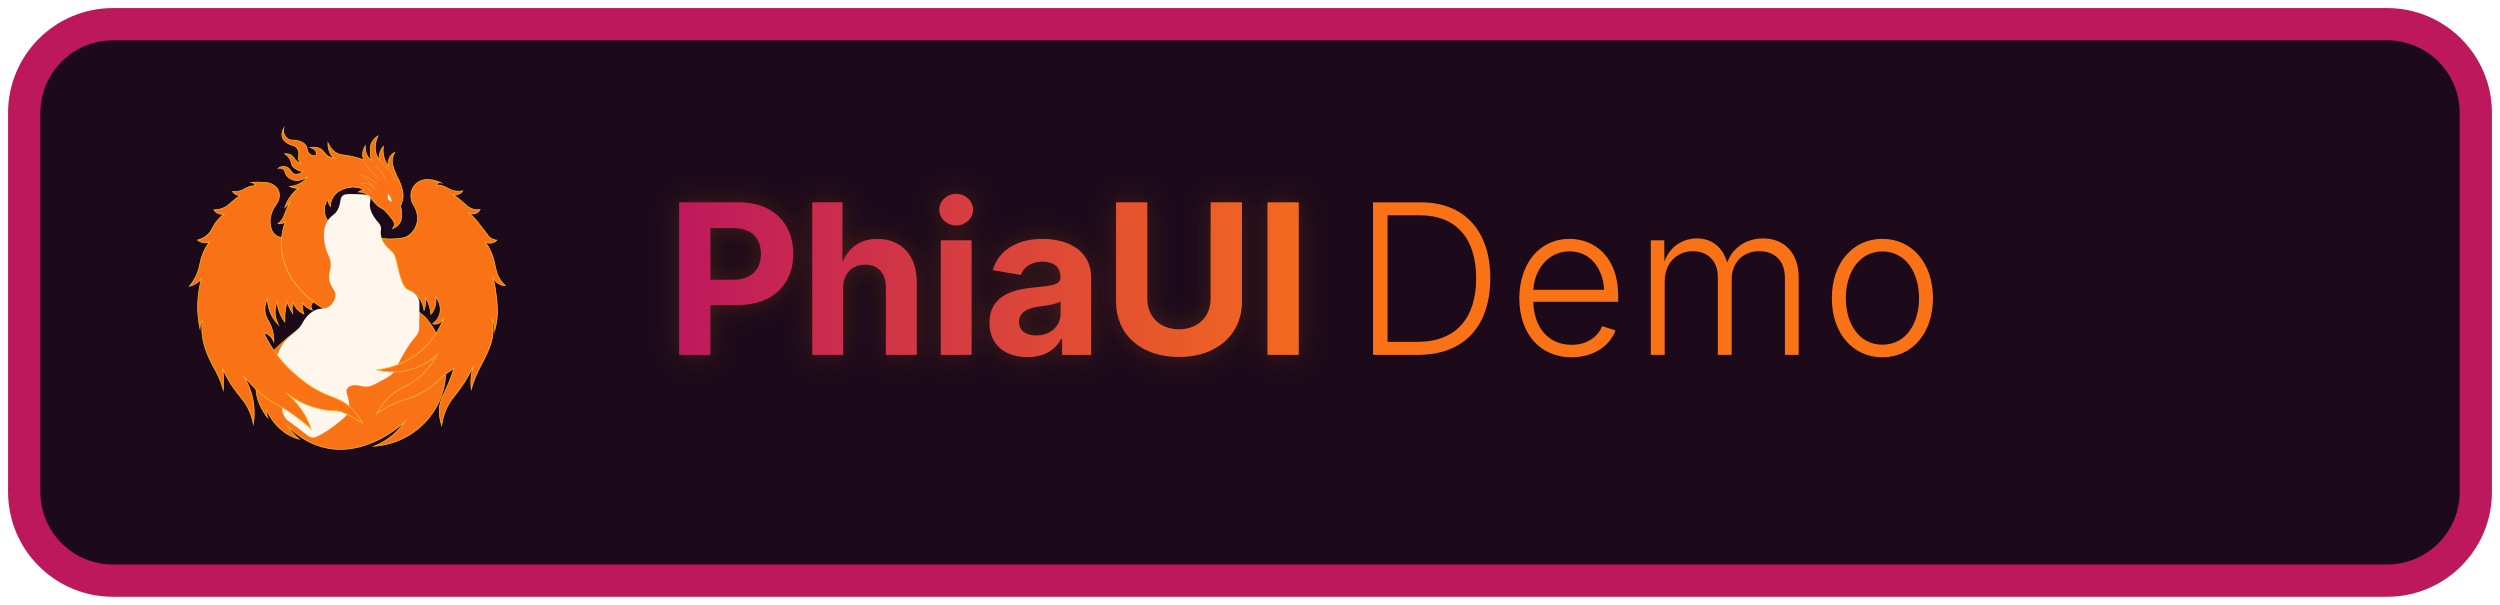
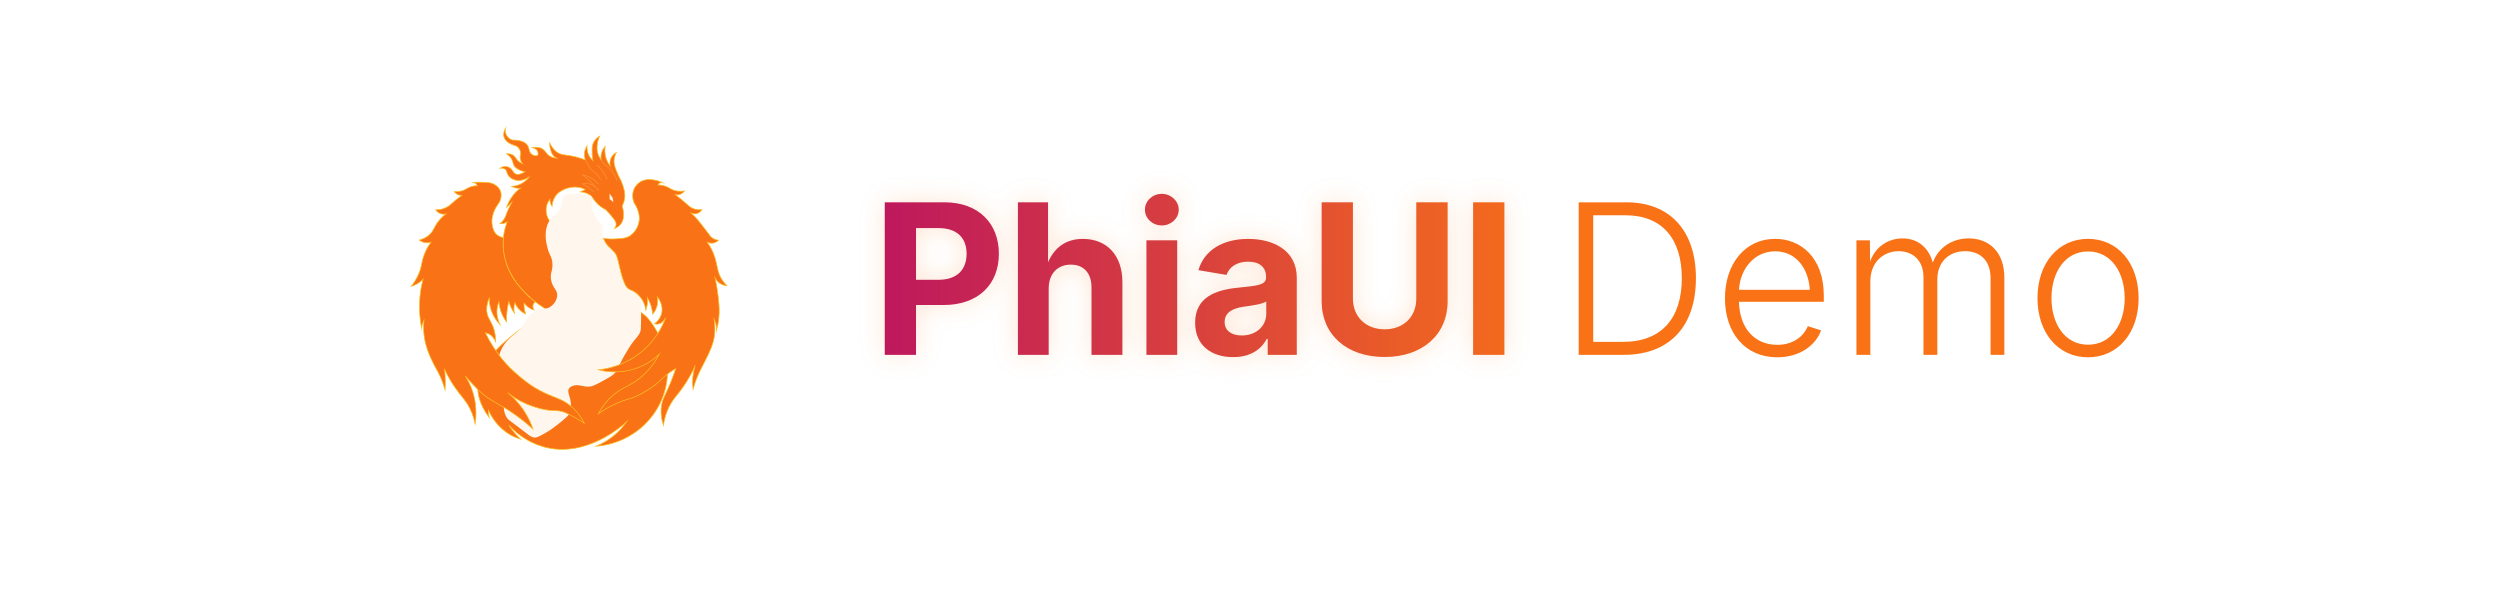
<svg xmlns="http://www.w3.org/2000/svg" width="620" height="150" viewBox="0 0 620 150">
  <defs>
    <style>
-       .st0 { fill: #1C0A1A; stroke: #BE185D; stroke-miterlimit: 10; stroke-width: 8; }
-       .st1 { fill: #F97316; stroke: #FBBF24; stroke-miterlimit: 10; }
+ .st1 { fill: #F97316; stroke: #FBBF24; stroke-miterlimit: 10; }
      .st2 { fill: none; stroke: #FB923C; stroke-linecap: round; stroke-miterlimit: 10; }
      .st3 { fill: #FFF7ED; }
    </style>
    <linearGradient id="pdTextGrad" x1="0%" y1="0%" x2="100%" y2="0%">
      <stop offset="0%" style="stop-color:#BE185D" />
      <stop offset="55%" style="stop-color:#F97316" />
      <stop offset="100%" style="stop-color:#FBBF24" />
    </linearGradient>
    <filter id="pdGlow" x="-20%" y="-50%" width="140%" height="200%">
      <feGaussianBlur stdDeviation="3" result="blur" />
      <feComposite in="SourceGraphic" in2="blur" operator="over" />
    </filter>
  </defs>
-   <rect class="st0" x="6" y="6" width="608" height="138" rx="22" ry="22" />
-   <g transform="translate(0,-15) scale(0.1742) translate(-438.36, 25.40)">
+   <g transform="translate(55,-15) scale(0.1742) translate(-438.36, 25.40)">
    <path class="st1" d="M876.44,312.04c-1.74,2.46-5.5,7.09-11.97,10.4-5.63,2.88-10.79,3.48-13.71,3.6,1.7.9,4.29,2.01,7.6,2.46,1.98.27,3.73.24,5.14.11-3.62,2.69-8.71,7.16-13.16,13.91-3.38,5.13-5.35,9.98-6.53,13.7,2.48-2.44,4.96-4.88,7.44-7.32-4.48,8.3-6.79,13.88-8.08,17.59-.4,1.14-1.28,3.77-3.32,6.74-1.91,2.79-4.03,4.7-5.54,5.89,1.17.15,2.94.23,5-.21,2.42-.52,4.2-1.54,5.24-2.25-3.61,9.88-6.36,22.18-5.6,36.13,2.93,54.15,56.05,85.26,62.27,88.78-3.66,2.43-8.82,5.95-14.83,10.38-40.07,29.57-82.31,60.4-83.59,98.85-.29,8.65,1.26,24.55,16.5,44.67-.53-1.87-1-4.11-1.23-6.68-.13-1.49-.15-2.88-.11-4.13,3.87,8.45,13.03,25,31.73,35.4,4.99,2.77,9.82,4.65,14.2,5.94-3.06-2.74-6.4-6.11-9.75-10.18-2.83-3.43-5.16-6.75-7.07-9.79,8.96,9.65,24.74,23.53,47.86,30.39,62.38,18.52,116.62-32.3,119.75-35.32-3.33,4.84-7.8,10.39-13.71,15.89-10.91,10.17-22.13,15.87-30.08,19.08,42.54-3.08,79.6-30.03,94.9-69.05,17.73-45.21-.78-88.72-19.25-111.36-6.03-7.38-5.7-4.77-21.87-19.83-62.82-58.47-65.87-96.07-99.53-107.87-4.24-1.49-16.56-5.23-21.97-15.81-1.77-3.46-4.63-11.41-1.84-20.09,1.12-3.48,2.92-6.04,4.26-7.64-.02,1.39.1,3.43.86,5.76.61,1.89,1.45,3.36,2.14,4.39.1-2.76.67-8.13,4.08-13.53,4.64-7.36,11.59-10.1,15.18-11.51,3.08-1.21,9.39-3.21,17.34-2.25,4.68.57,8.38,1.97,10.81,3.1-2.39,1.18-4.78,2.35-7.17,3.53,3.54.17,8.66.96,13.27,4.28,4.53,3.26,5.43,6.68,10.11,11.66,2.54,2.7,6.6,6.3,12.92,9.45,3.82,3.95,6.81,7.46,8.98,10.14,4.62,5.72,5.75,7.97,5.67,10.6-.08,2.68-1.4,4.79-2.37,6.04,2.34-.91,7.61-3.36,10.61-8.93,1.99-3.71,2.13-7.22,2.25-10.38.21-5.57-.99-10.04-1.93-12.74.95-1.72,2.19-4.35,3-7.71,2.35-9.79-.77-18.42-3.21-24.94-2.62-6.99-3.79-6.78-7.88-17.21-2.88-7.34-3.57-10.67-3.47-14.25.15-5.35,2.01-9.59,3.47-12.21-1.23.64-5.91,3.23-8.17,8.99-1.89,4.8-1.03,9.04-.65,10.54-1.81-2.33-4.06-5.79-5.67-10.4-2.63-7.53-2.14-14.15-1.6-17.69-1.54,1.72-4.49,5.5-5.57,11.13-.64,3.34-.4,6.2-.08,8.14-1.43-1.84-3.45-4.91-4.73-9.14-1.53-5.07-1.19-9.23-.95-11.97.48-5.34,2.06-9.73,3.6-12.93-6.14,3.77-8.46,8.36-9.31,10.38-1.64,3.93-1.6,7.46-1.54,12.95.06,4.89.65,8.91,1.19,11.66-1.6-1.45-3.64-3.65-5.32-6.73-3.26-5.96-3.28-11.68-3.11-14.38-1.51,2.47-4.67,8.47-3.47,15.75.27,1.66.73,3.14,1.26,4.41-9.78-3.72-17.9-5.43-23.54-6.3-6.42-.99-9.86-.94-14.26-3.15-7.04-3.54-10.92-10.06-13.09-14.99-.1,3.43.27,7.84,2.06,12.47,1.05,2.72,2.34,5.93,5.6,8.13,1.01.68,1.94,1.08,2.6,1.32-2.08-.06-5.4-.42-8.82-2.21-6.09-3.17-6.93-7.92-11.97-11.03-2.61-1.6-7.03-3.19-14.56-1.83.63.13,6.59,1.41,8.14,6.1.13.39,1.1,3.43-.36,4.84-1.61,1.56-5.5.48-7.99-1.21-5.6-3.8-2.58-9.67-7.9-14.83-4.32-4.19-11.2-5.06-13.55-5.36-4.2-.53-5.3.31-8.19-.95-5.63-2.44-7.58-8.27-7.68-8.59-1.1-3.46-.54-6.45-.2-7.79-.94,1.63-4.29,7.88-1.89,13.86,2.24,5.6,8.53,8.47,10.45,9.36,4.23,1.94,6.56,1.5,9.28,4.3,2.5,2.57,3.2,5.69,3.31,6.23.77,3.64-.68,5.06-.43,8.7.14,1.95.78,4.83,3.33,8.26-1.14-.49-2.82-1.31-4.6-2.66-4.43-3.36-4.97-6.53-8.11-8.96-1.82-1.41-4.85-2.82-10.09-2.54,2.02,1.28,4.82,3.46,6.93,6.93,2.15,3.54,2.13,6.06,3.15,8.51,1.42,3.43,5.25,7.62,16.15,10.29-7.07,4.32-10.99,4.02-13.28,2.91-4.12-2-4.19-7.24-10.05-9.59-2.73-1.09-5.14-.93-5.77-.88-3.2.28-5.48,1.76-6.51,2.53,2.19-.3,5.44-.37,7.72,1.59,2.44,2.11,1.86,4.93,4.13,8.43,2.29,3.53,5.74,5.06,7.6,5.89,6.7,2.98,15.45,1.24,22.69-4.15Z" />
    <path class="st2" d="M967.52,333.56c-2.01-1.84-4.38-3.8-7.12-5.75-3.08-2.19-6.03-3.92-8.68-5.3,1.83-.4,8.41-1.63,15.14,2.05,4.48,2.44,6.94,5.91,8.02,7.7" />
    <path class="st2" d="M977.34,316.3c-1.09-2.19-2.82-5.09-5.48-8.04-3.27-3.61-4.42-2.83-7.53-6.3-2.66-2.98-4.4-6.3-6.64-10.56-.79-1.5-1.4-2.78-1.82-3.68" />
    <path class="st2" d="M986.75,315.3c-1.4-3.05-3.33-6.63-5.98-10.4-2.68-3.82-5.44-6.88-7.86-9.25" />
    <path class="st2" d="M1001.24,318.08c-.72-2.37-2.03-5.86-4.5-9.58-1.37-2.06-4.73-7.2-10.4-11.38-1.47-1.09-3.68-2.54-5.73-5.4-1.11-1.56-1.81-3-2.22-4.01" />
    <path class="st3" d="M990.5,336.25v7.84l5.39,4.44c-.35-2.05-.69-4.1-1.04-6.14-1.45-2.05-2.9-4.1-4.35-6.14Z" />
    <path class="st2" d="M969.48,326.27c-2.46-3.01-5.44-6.27-9-9.58-2.83-2.63-5.6-4.88-8.19-6.79,2.9.51,7.17,1.61,11.79,4.18,5,2.77,8.37,6.12,10.36,8.43" />
    <path class="st3" d="M964.89,340.64c-2.23-3.16-9.12-3.36-22.83-3.64-11.78-.24-13.77.68-15.22,1.79-4.62,3.55-3.16,8.72-5.99,16.67-4.4,12.39-11.76,10.57-17.47,21.96-7.27,14.52-2.52,31.87-1,37.43,2.71,9.91,5.41,10.19,6.49,18.96,1.52,12.42-3.55,14.63-1.75,25.2,2.1,12.31,9.8,14.15,8.73,23.39-.76,6.52-5.4,12.5-10.48,15.54-7.08,4.24-10.59.14-19.71,4.99-6.23,3.31-10.35,8.29-11.73,9.98-2.83,3.48-4.31,6.44-4.99,7.74-6.39,12.06-16.87,16.45-25.2,26.2-9.5,11.12-11.7,23.94-12.56,28.94-3.33,19.4,6.34,20.73,8.07,51.9.68,12.36-.37,20.52,5.74,28.7,2.15,2.88,2.78,2.53,13.97,10.98,16.71,12.61,19.42,16.49,25.7,16.22,2.84-.12,6.13-1.91,12.73-5.49,4.12-2.23,9.5-5.49,17.47-11.75,12.07-9.47,18.11-14.2,19.71-19.7,2.14-7.33.15-16.27-.25-17.97-1.45-6.16-4.11-10.77-1.74-14.72.53-.89,1.56-2.14,4.24-3.39,8.96-4.17,15.15,1.62,25.95.4,4.23-.48,9.14-3.15,18.96-8.48,8.44-4.59,12.66-6.88,16.22-10.73,4.31-4.67,4.05-6.97,10.48-19.21.55-1.05,4.6-8.71,9.73-16.72,10.59-16.51,13.72-15.62,16.22-23.7.56-1.82.92-3.52,1.02-23.95.04-7.37.02-13.48,0-17.72-.46-2.33-1.44-5.71-3.81-8.98-3.31-4.58-7.3-6.15-9.93-7.74-10.86-6.54-14.14-22.7-16.22-32.94-1.97-9.67-1.31-16.16-6.99-21.71-2.37-2.32-2.95-1.64-6.38-4.61-1.69-1.47-9.35-8.1-11.33-18.34-1.37-7.04,1.41-8.25-.75-13.97-1.68-4.47-3.65-4.44-7.98-10.98-2.18-3.29-5.14-7.75-6.49-13.47-2.25-9.57,2.28-12.94-.63-17.07Z" />
    <path class="st1" d="M981.73,400.1c4.03.58,9.99,1.14,17.19.7,9.62-.59,14.98-.85,20.46-4.38,8.97-5.79,13.46-16.27,13.45-25.07,0-5.03-1.48-9.45-2.2-11.62-2.52-7.58-4.88-7.72-6.43-13.59-.49-1.87-2.44-10.16,1.96-18.14.23-.42,2.65-4.71,7.1-7.78,12.8-8.84,31.46-.08,32.73.54-.34-.08-3.07-.67-5.11,1.12-.86.75-1.27,1.64-1.46,2.19,1.51-.03,3.83.03,6.57.58,6.5,1.31,9.75,4.24,13.89,6.12,3.53,1.6,9.02,3.03,17.24,1.66-.67.98-2.8,3.83-6.77,5.11-2.77.89-5.17.61-6.39.38,5.78,4.22,10.24,7.93,13.23,10.54,5.69,4.96,7.97,7.53,12.53,9.28,4.72,1.82,9.16,1.71,12.1,1.36-.51.92-2.23,3.73-5.81,5.22-4.53,1.89-8.6.23-9.36-.1,6.09,5.48,10.29,10.44,12.99,13.95,7.92,10.29,11.88,15.43,12.24,16,.75,1.17,2.01,3.2,4.43,5.02,3.3,2.48,6.93,3.22,9.43,3.46-.94.96-3.17,2.96-6.67,3.83-4.66,1.16-8.44-.46-9.56-.99,5.55,7.91,8.5,14.87,10.15,19.61,4.82,13.88,3.6,23.45,11.53,34.88,2.41,3.47,4.85,5.94,6.4,7.39-1.84-.08-5.41-.47-9.16-2.66-4.85-2.82-7.1-6.93-7.9-8.59,2.41,10.57,3.72,19.57,4.49,26.27,1.28,11.29,2.33,21.01.76,33.55-.83,6.65-2.14,12.04-3.15,15.66.14-3.28-.11-7.67-1.67-12.51-.53-1.64-1.14-3.12-1.77-4.43,2.5,14.94.67,26.05-1.38,33.3-2.85,10.08-8.52,21.07-14.91,33.46-2.14,4.15-4.14,7.8-6.67,13.73-3.46,8.1-5.61,15.03-6.9,19.7-.46-3.35-.76-7.16-.69-11.33.15-9.13,1.96-16.79,3.84-22.46-7.68,17-15.93,29.1-22.18,37.13-5.6,7.19-10.76,12.61-15.55,22.47-4.89,10.06-6.76,19.33-7.58,25.67-4.69-14.48-3.73-25.03-2.08-31.88,2.09-8.69,5.69-13.03,12.41-29.46,3.37-8.24,5.71-15.08,7.11-19.4-2.29,1.26-5.82,3.34-9.87,6.28-6.26,4.55-10.26,8.63-11.92,10.26-12.03,11.83-28.13,19.68-32.33,21.73-11.78,5.75-13.35,4.02-27.21,9.87-12.8,5.4-22.52,11.55-28.83,15.98,3.3-6.17,8.76-14.81,17.46-23.16,12.57-12.06,22.98-14.9,34.65-22.45,10.23-6.62,23.31-18.07,34.72-39.15-6.14,5.82-17.22,14.77-33.44,20.34-23.96,8.22-44.77,4.14-53.4,1.92,10.66-1.14,39.59-5.67,65.32-28.92,18.25-16.49,26.72-35,30.49-45.15-.37.75-4.43,8.63-11.66,9.05-1.07.06-2.51-.02-4.19-.6,2.05-1.47,7.62-5.89,9.87-13.76,3.72-13.05-5.1-23.71-5.89-24.62.58,3.12,1.39,10.01-1.87,17.44-1.41,3.2-3.19,5.65-4.73,7.39-.3-3.6-1.04-8.19-2.76-13.3-1.39-4.11-3.07-7.54-4.63-10.25.19,2.44.22,5.45-.2,8.87-.44,3.6-1.25,6.66-2.07,9.06-1.05-7.56-3.85-12.73-5.71-15.57-3.73-5.67-7.93-8.89-8.87-9.57-4.81-3.52-7-3.12-10.39-5.56-2.31-1.66-4.96-4.48-8.63-16.35-4.97-16.03-6.02-29.88-10.83-35.12-2.44-2.65-5.7-5.89-5.7-5.89-1.71-1.69-2.6-2.51-3.18-3.08-2.05-2.03-4.72-5.41-7.07-11.22Z" />
    <path class="st1" d="M839.31,398.91c-2.03-.29-5.66-1.11-9.01-3.84-4.75-3.87-5.95-9.18-6.67-12.46-2.19-9.98,1.32-18.65,2.57-21.63,3.96-9.43,8.79-11.19,9.73-19.98.48-4.47-.42-7.27-.97-8.64-1.98-4.91-5.94-7.45-7.68-8.54-5.45-3.4-11.02-3.56-21.91-3.76-3.79-.07-6.91.05-9.01.16.85.19,2.99.78,4.58,2.73.6.74.98,1.49,1.21,2.09-2.18.04-5.45.31-9.17,1.53-4.43,1.46-6.25,3.21-9.73,4.74-2.97,1.31-7.5,2.62-13.99,2.17.72.96,2.1,2.55,4.34,3.78,2.75,1.5,5.32,1.65,6.57,1.64-2.52,1.81-6.31,4.62-10.75,8.33-4.63,3.87-5.75,5.18-7.96,6.75-3.55,2.52-9.29,5.27-18.65,5.55.75,1.07,3.06,4.08,7.32,5.47,3.18,1.04,5.92.68,7.24.41-2.67,1.99-6.8,5.43-10.78,10.59-5.91,7.67-6.31,12.44-11.58,17.86-2.69,2.77-7.35,6.42-15.46,8.66,1.37,1.06,4.5,3.18,9.03,3.73,3.35.4,6.07-.23,7.64-.72-2.71,3.67-6.49,9.47-9.49,17.21-3.53,9.11-3.31,14.06-5.92,22.28-1.87,5.91-5.42,14.19-12.82,23.39,2.81-.83,6.53-2.27,10.45-4.82,2.72-1.78,4.88-3.66,6.51-5.31-1.9,7.14-3.56,15.43-4.45,24.72-1.74,18.2.06,33.82,2.44,45.47.14-2.52.63-5.69,1.97-9.1.41-1.05.86-2.01,1.32-2.88-1.4,13.27.07,23.62,1.59,30.44,3.86,17.31,12.96,33.63,15.56,38.3,1.44,2.58,3.51,6.12,6,11.59,3.58,7.88,5.68,14.64,6.89,19.04.31-4.55.45-9.51.32-14.83-.12-5.18-.48-10-.97-14.42,5.16,11.14,10.44,19.55,14.34,25.2,9.29,13.46,15.54,18.22,21.69,30.57,4.39,8.8,6.4,16.77,7.41,22.12,1.66-10.93,2.81-29.62-4.87-50.19-2.66-7.12-5.89-13.16-9.06-18.13-.68-1.07,8.12,9.85,19.3,20.51,17.21,16.41,27.42,17.04,52.73,35.24,5.92,4.26,14.48,10.78,24.27,19.69-2.53-7.51-6.82-17.65-14.23-28.36-7.49-10.82-15.56-18.46-21.73-23.49,13.29,10.59,25.51,15.92,33.53,18.71,7.15,2.49,17.29,6.01,30.51,6.73,4.88.26,7.9.02,13.11,1.33,1.57.4,6.39,1.7,19.25,9,3.17,1.8,7.48,4.34,12.51,7.57-3.37-6.65-9.24-16.15-19.23-24.43-12.18-10.09-22.11-11.44-37.82-18.91-18.06-8.59-29.81-18.65-38.99-26.51-11.81-10.11-29.87-28.45-44.69-58.71,1.29.24,2.71.63,4.17,1.3,6.5,2.93,9.4,8.99,10.37,11.33.09-3.86-.13-9.61-1.92-16.21-3.36-12.41-9.3-16.41-10.53-26.29-.53-4.28-.44-10.88,3.41-19.49-.03,3.61.3,7.97,1.46,12.77,3.01,12.38,9.9,20.73,14.02,24.97-2.01-3.93-5.56-12.32-4.27-22.82.47-3.82,1.48-7.07,2.53-9.65.37,4.63,1.48,11.22,4.78,18.42,1.89,4.14,4.06,7.51,6.04,10.14-.11-5.53.18-11.91,1.27-18.91.56-3.6,1.26-6.95,2.05-10.04.7,2.35,1.64,4.99,2.92,7.8,1.62,3.55,3.41,6.54,5.07,8.97-.6-2.73-1.06-6.54-.39-10.97.25-1.62.61-3.09,1.01-4.39.95,2.47,2.93,6.68,6.98,10.59,3.07,2.97,6.21,4.68,8.38,5.65-.89-2.45-1.78-5.65-2.14-9.45-.22-2.28-.21-4.35-.1-6.14,1.26,1.73,3.38,4.22,6.63,6.43,2.94,2,5.74,3.04,7.7,3.61-.23-.3-2.77-3.67-1.46-7.6.78-2.35,2.51-3.62,3.16-4.06-5.3-3.99-12.48-10.02-19.8-18.47-5.65-6.53-13.96-16.29-19.8-31.34-2.68-6.9-6.1-18.15-6.37-32.72l.49-9.01Z" />
  </g>
-   <text x="165" y="88" font-family="-apple-system, BlinkMacSystemFont, 'Segoe UI', system-ui, sans-serif" font-size="52" font-weight="700" letter-spacing="-0.5" fill="#F97316" opacity="0.18" filter="url(#pdGlow)">PhiaUI</text>
-   <text x="165" y="88" font-family="-apple-system, BlinkMacSystemFont, 'Segoe UI', system-ui, sans-serif" font-size="52" font-weight="700" letter-spacing="-0.5" fill="url(#pdTextGrad)">PhiaUI<tspan font-weight="300" fill="#F97316" opacity="0.75" dx="10" letter-spacing="1"> Demo</tspan>
+   <text x="216" y="88" font-family="-apple-system, BlinkMacSystemFont, 'Segoe UI', system-ui, sans-serif" font-size="52" font-weight="700" letter-spacing="-0.5" fill="#F97316" opacity="0.18" filter="url(#pdGlow)">PhiaUI</text>
+   <text x="216" y="88" font-family="-apple-system, BlinkMacSystemFont, 'Segoe UI', system-ui, sans-serif" font-size="52" font-weight="700" letter-spacing="-0.5" fill="url(#pdTextGrad)">PhiaUI<tspan font-weight="300" fill="#F97316" opacity="0.75" dx="10" letter-spacing="1"> Demo</tspan>
  </text>
</svg>
